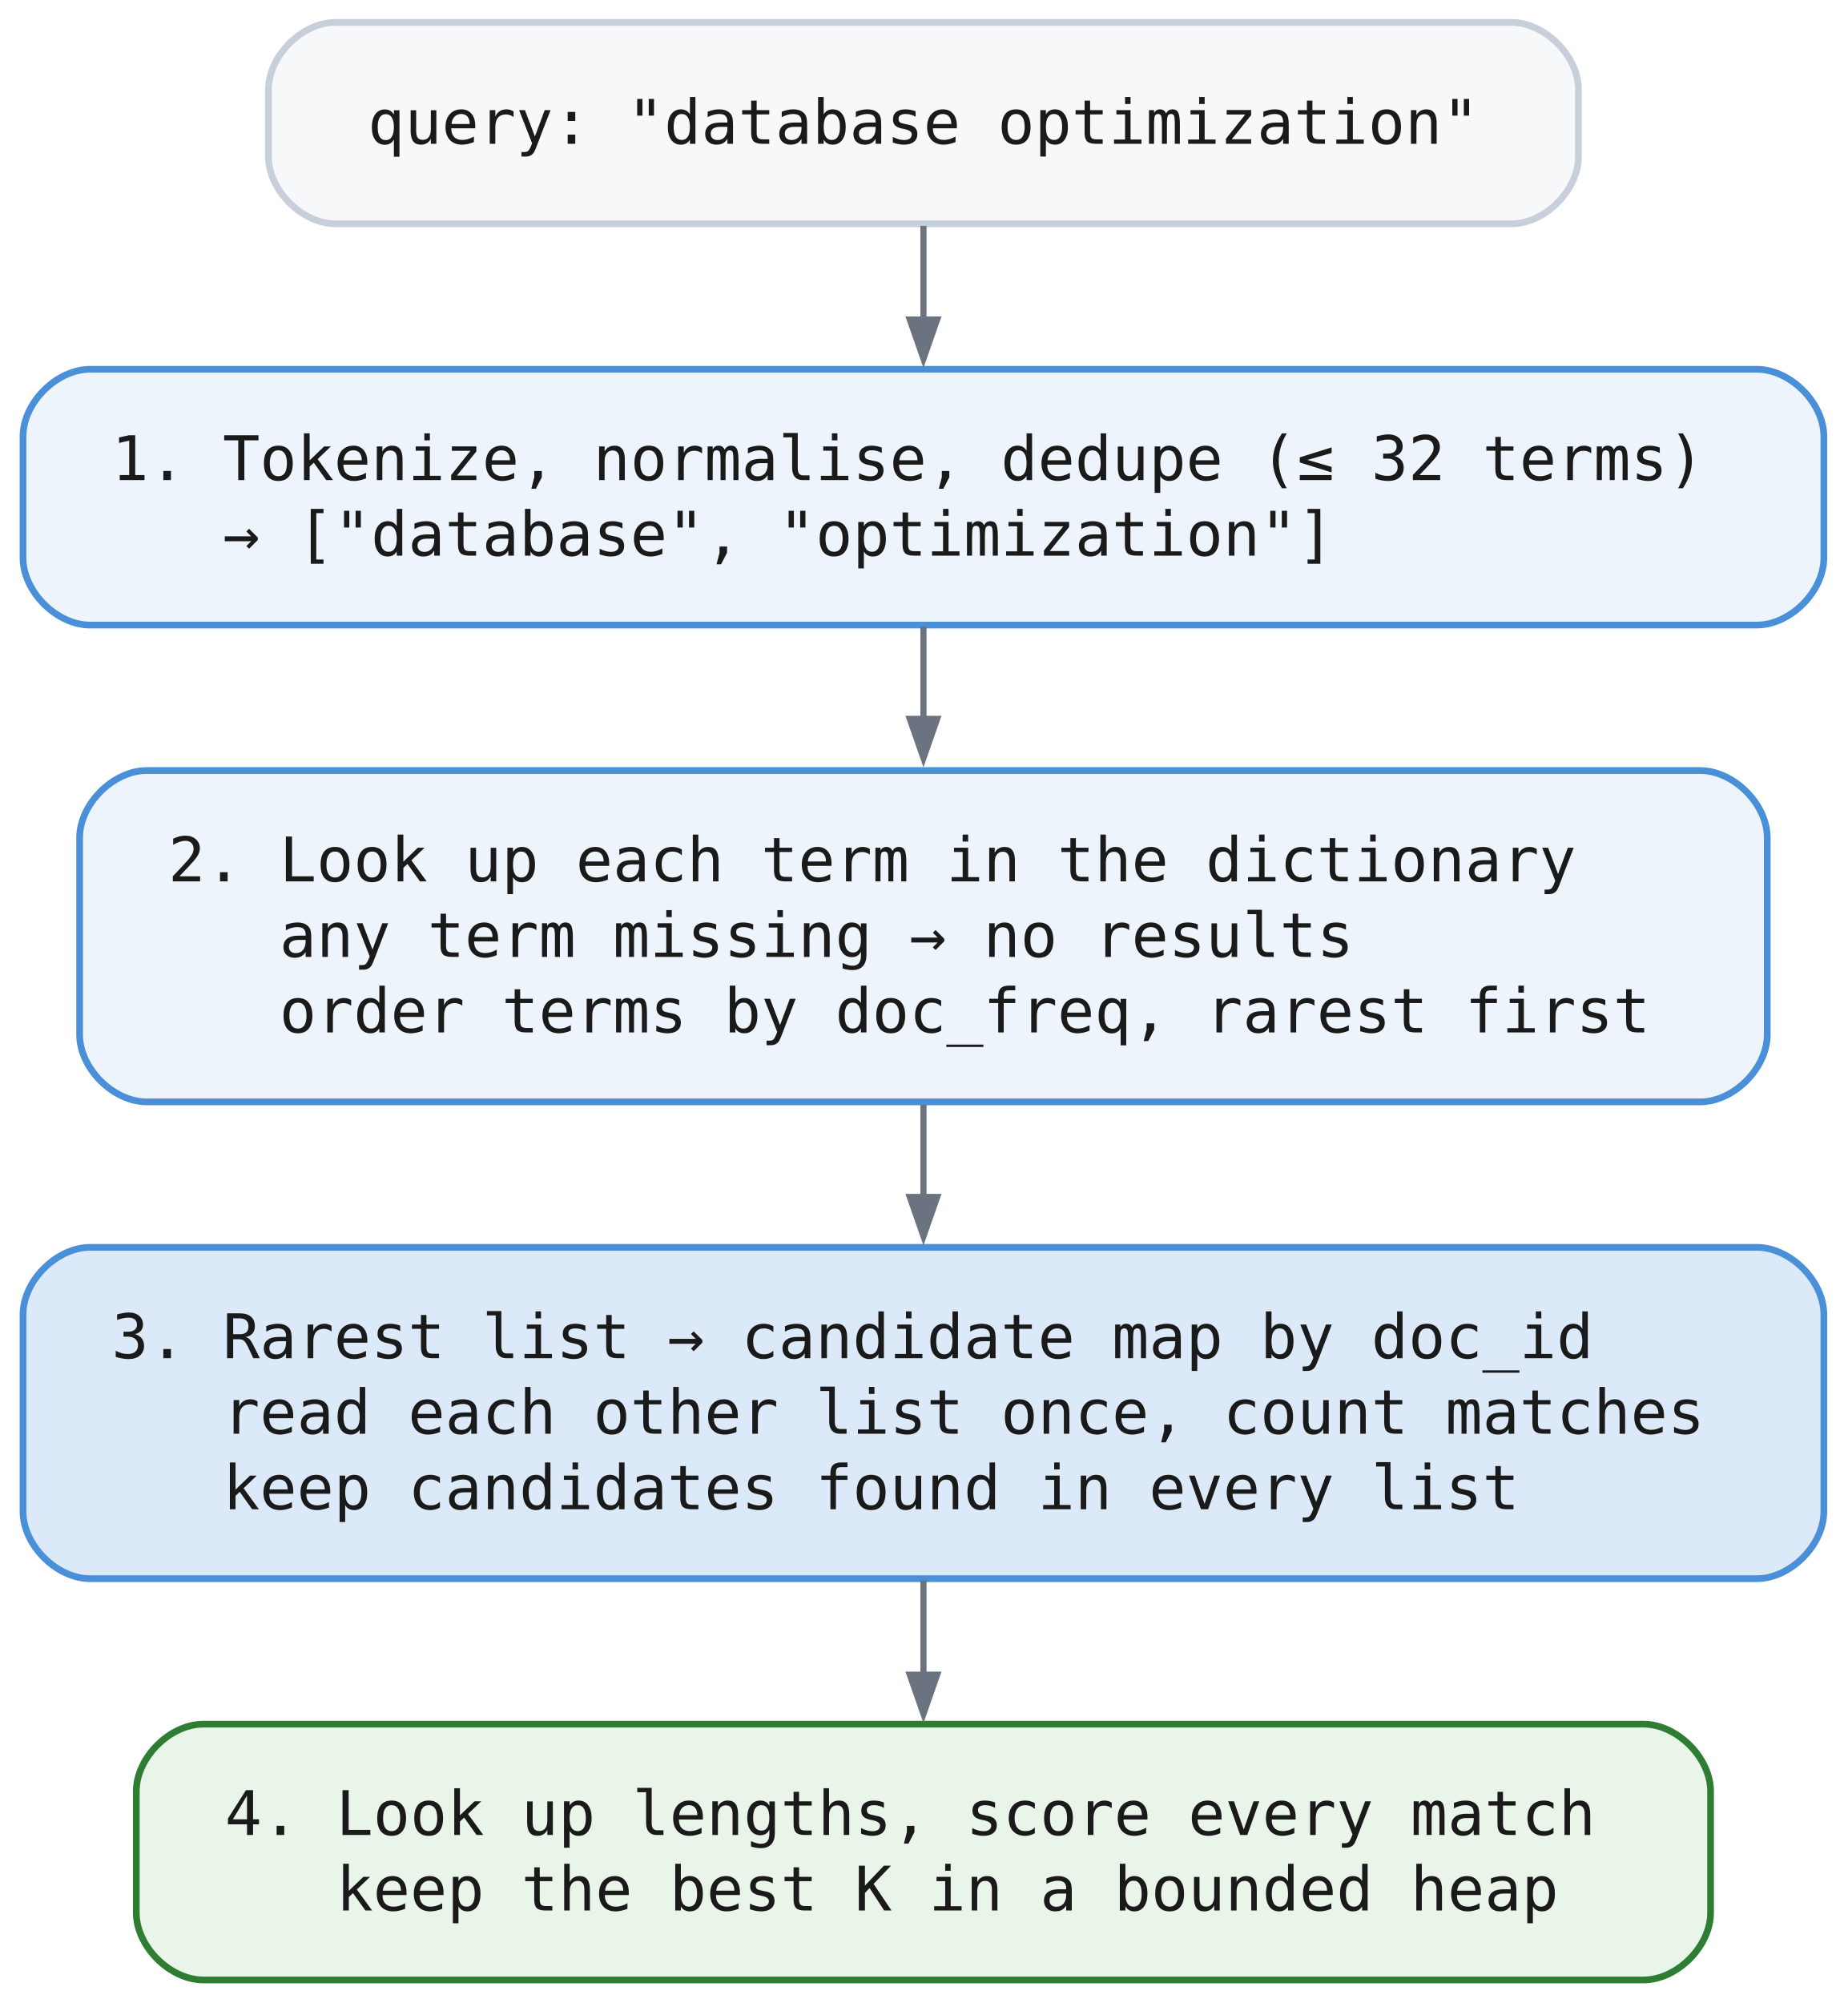
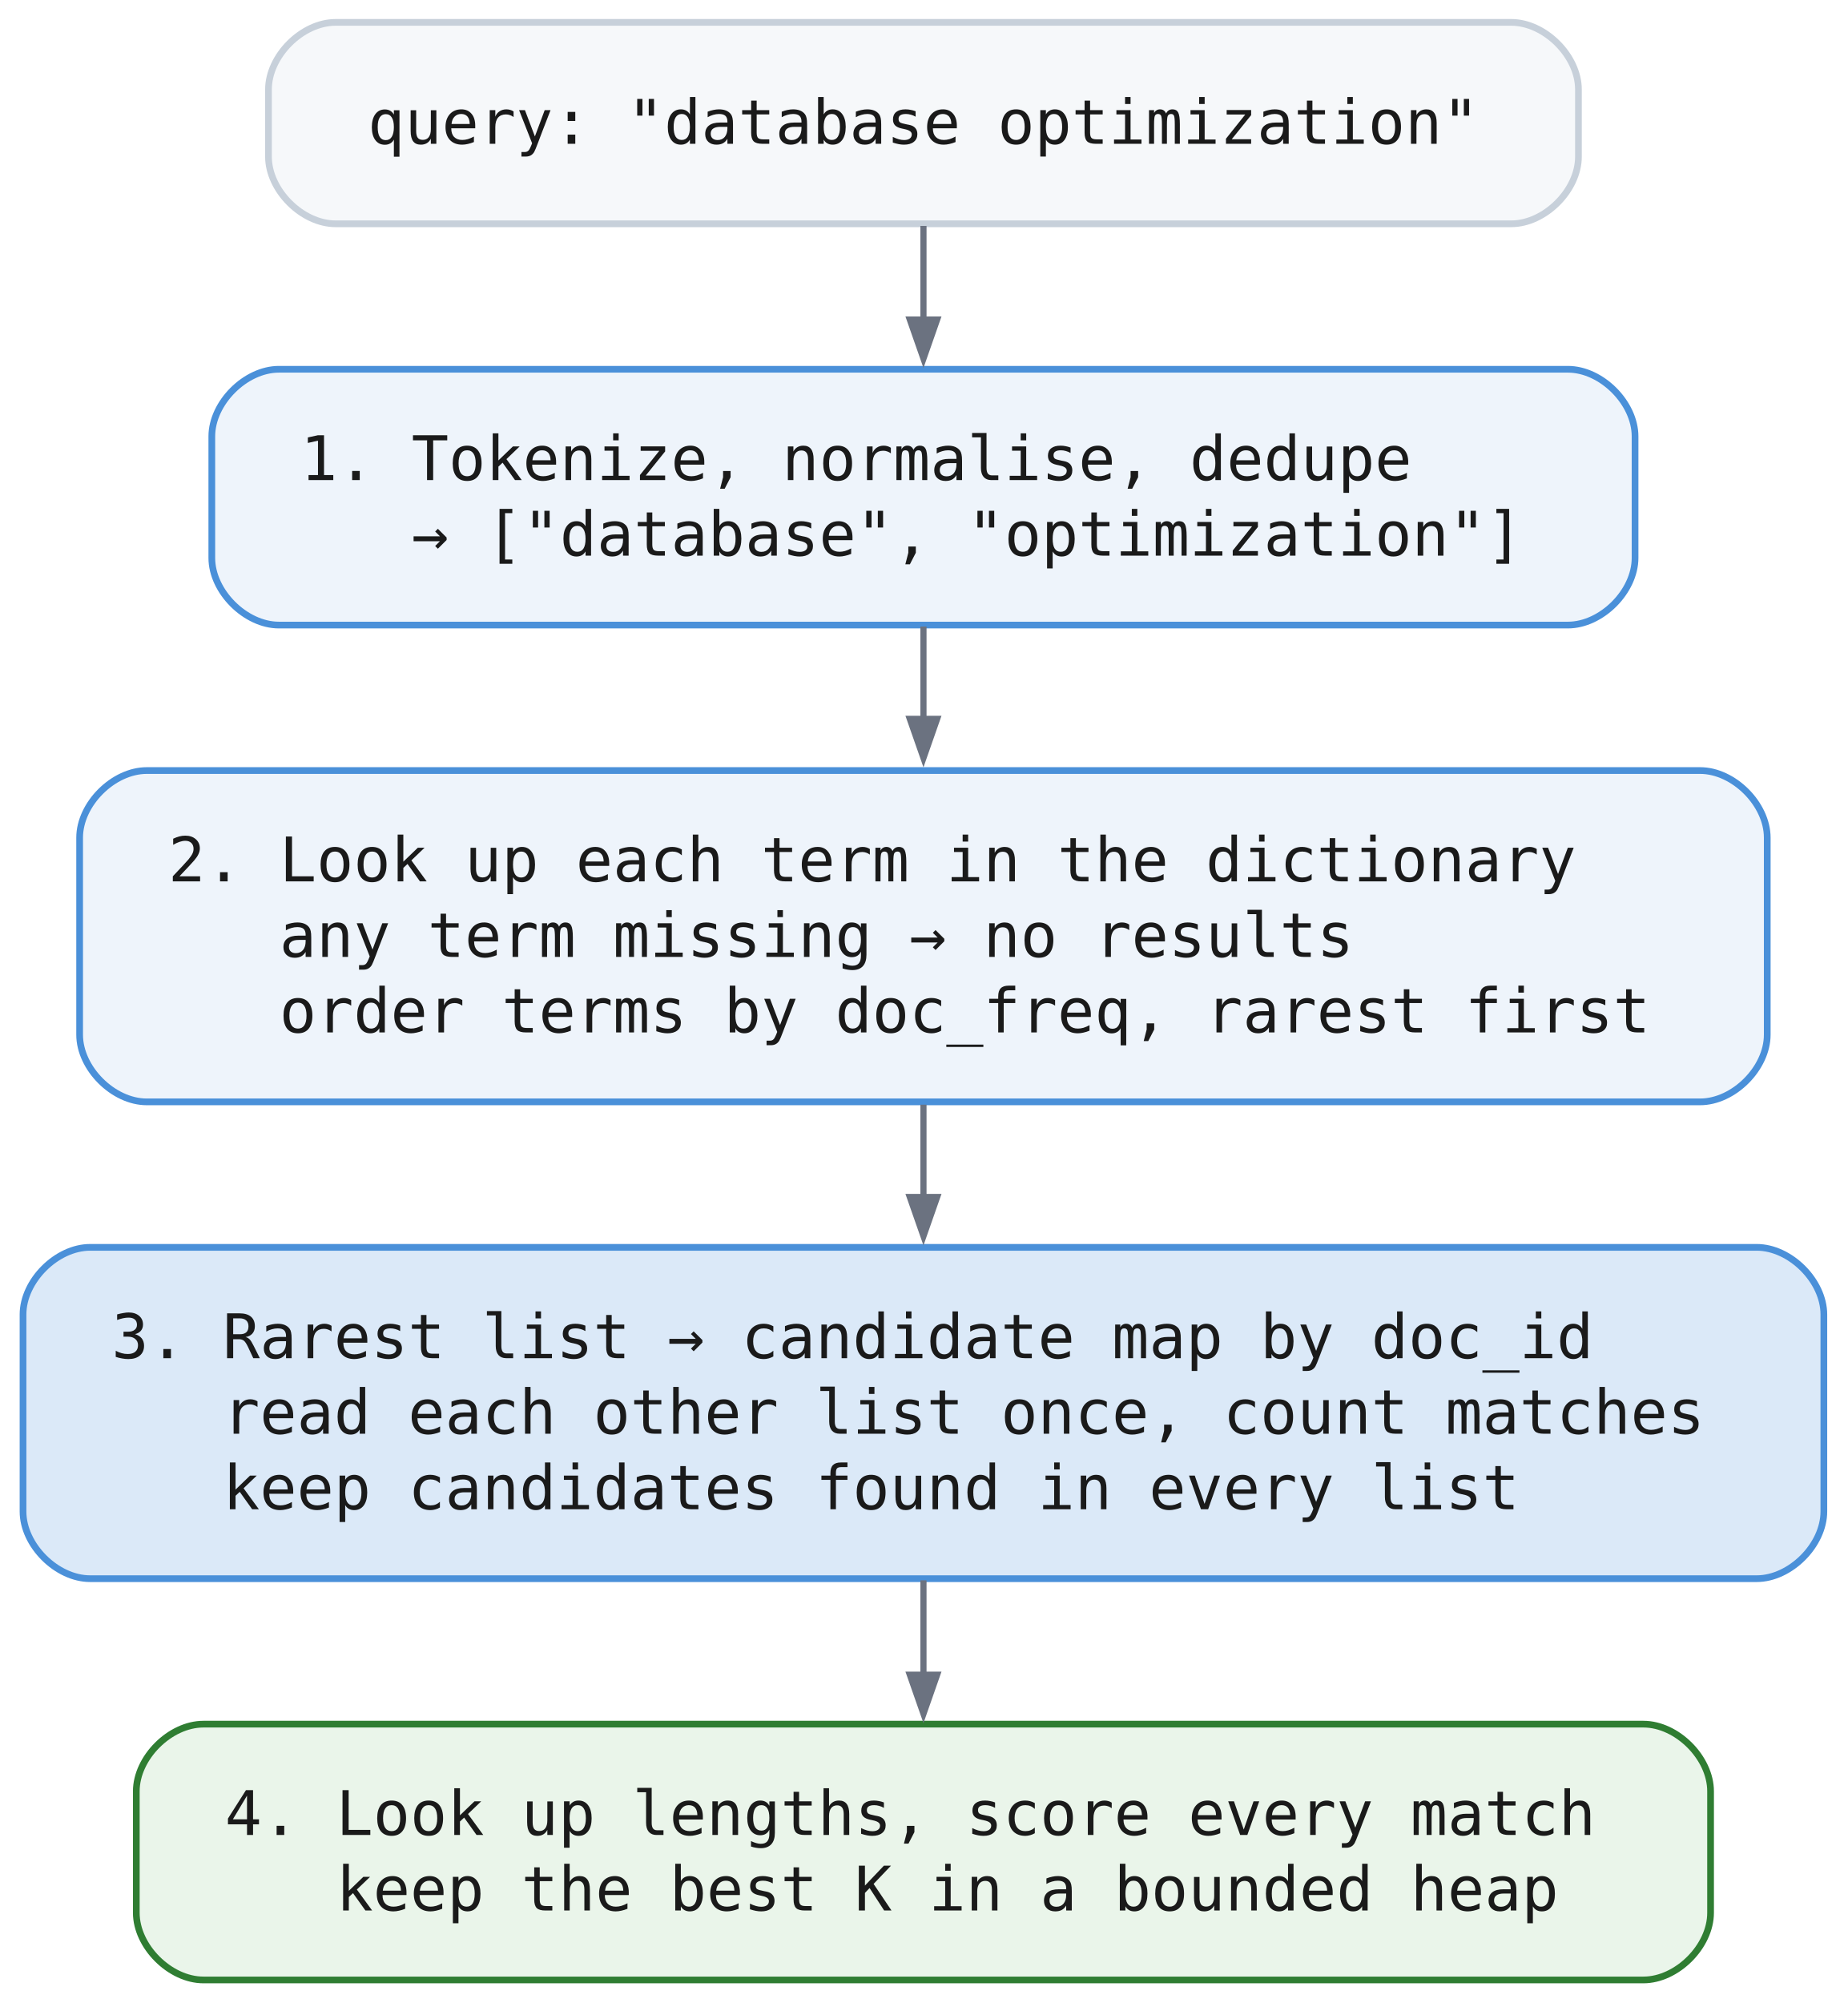
<svg xmlns="http://www.w3.org/2000/svg" width="440" height="477" viewBox="0.00 0.00 330.00 358.00">
  <g id="graph0" class="graph" transform="scale(1 1) rotate(0) translate(4 353.88)">
    <g id="node1" class="node">
      <path fill="#f6f8fa" stroke="#c7d0da" stroke-width="1.2" d="M266.06,-349.88C266.06,-349.88 55.87,-349.88 55.87,-349.88 49.87,-349.88 43.88,-343.88 43.88,-337.88 43.88,-337.88 43.88,-325.88 43.88,-325.88 43.88,-319.88 49.88,-313.88 55.88,-313.88 55.88,-313.88 266.06,-313.88 266.06,-313.88 272.06,-313.88 278.06,-319.88 278.06,-325.88 278.06,-325.88 278.06,-337.88 278.06,-337.88 278.06,-343.88 272.06,-349.88 266.06,-349.88" />
      <text xml:space="preserve" text-anchor="middle" x="160.97" y="-328.18" font-family="Menlo,Consolas,monospace" font-size="11.00" fill="#1a1a1a">query: "database optimization"</text>
    </g>
    <g id="node2" class="node">
-       <path fill="#eef4fb" stroke="#4a90d9" stroke-width="1.2" d="M309.93,-287.88C309.93,-287.88 12,-287.88 12,-287.88 6,-287.88 0,-281.88 0,-275.88 0,-275.88 0,-254.16 0,-254.16 0,-248.16 6,-242.16 12,-242.16 12,-242.16 309.93,-242.16 309.93,-242.16 315.93,-242.16 321.93,-248.16 321.93,-254.16 321.93,-254.16 321.93,-275.88 321.93,-275.88 321.93,-281.88 315.93,-287.88 309.93,-287.88" />
-       <text xml:space="preserve" text-anchor="start" x="15.84" y="-268.07" font-family="Menlo,Consolas,monospace" font-size="11.00" fill="#1a1a1a">1. Tokenize, normalise, dedupe (≤ 32 terms)</text>
-       <text xml:space="preserve" text-anchor="start" x="15.84" y="-254.57" font-family="Menlo,Consolas,monospace" font-size="11.00" fill="#1a1a1a">   → ["database", "optimization"]</text>
+       <path fill="#eef4fb" stroke="#4a90d9" stroke-width="1.2" d="M276.18,-287.88C276.18,-287.88 45.75,-287.88 45.75,-287.88 39.75,-287.88 33.75,-281.88 33.75,-275.88 33.75,-275.88 33.75,-254.16 33.75,-254.16 33.75,-248.16 39.75,-242.16 45.75,-242.16 45.75,-242.16 276.18,-242.16 276.18,-242.16 282.18,-242.16 288.18,-248.16 288.18,-254.16 288.18,-254.16 288.18,-275.88 288.18,-275.88 288.18,-281.88 282.18,-287.88 276.18,-287.88" />
+       <text xml:space="preserve" text-anchor="start" x="49.59" y="-268.07" font-family="Menlo,Consolas,monospace" font-size="11.00" fill="#1a1a1a">1. Tokenize, normalise, dedupe</text>
+       <text xml:space="preserve" text-anchor="start" x="49.59" y="-254.57" font-family="Menlo,Consolas,monospace" font-size="11.00" fill="#1a1a1a">   → ["database", "optimization"]</text>
    </g>
    <g id="edge1" class="edge">
      <path fill="none" stroke="#6b7280" stroke-width="1.1" d="M160.97,-313.5C160.97,-308.25 160.97,-302.34 160.97,-296.5" />
      <polygon fill="#6b7280" stroke="#6b7280" stroke-width="1.1" points="163.42,-296.77 160.97,-289.77 158.52,-296.77 163.42,-296.77" />
    </g>
    <g id="node3" class="node">
      <path fill="#eef4fb" stroke="#4a90d9" stroke-width="1.2" d="M299.81,-216.16C299.81,-216.16 22.13,-216.16 22.13,-216.16 16.12,-216.16 10.12,-210.16 10.12,-204.16 10.12,-204.16 10.12,-168.94 10.12,-168.94 10.12,-162.94 16.12,-156.94 22.12,-156.94 22.12,-156.94 299.81,-156.94 299.81,-156.94 305.81,-156.94 311.81,-162.94 311.81,-168.94 311.81,-168.94 311.81,-204.16 311.81,-204.16 311.81,-210.16 305.81,-216.16 299.81,-216.16" />
      <text xml:space="preserve" text-anchor="start" x="25.97" y="-196.35" font-family="Menlo,Consolas,monospace" font-size="11.00" fill="#1a1a1a">2. Look up each term in the dictionary</text>
      <text xml:space="preserve" text-anchor="start" x="25.97" y="-182.85" font-family="Menlo,Consolas,monospace" font-size="11.00" fill="#1a1a1a">   any term missing → no results</text>
      <text xml:space="preserve" text-anchor="start" x="25.97" y="-169.35" font-family="Menlo,Consolas,monospace" font-size="11.00" fill="#1a1a1a">   order terms by doc_freq, rarest first</text>
    </g>
    <g id="edge2" class="edge">
      <path fill="none" stroke="#6b7280" stroke-width="1.1" d="M160.97,-241.9C160.97,-236.63 160.97,-230.85 160.97,-225.09" />
      <polygon fill="#6b7280" stroke="#6b7280" stroke-width="1.1" points="163.42,-225.4 160.97,-218.4 158.52,-225.4 163.42,-225.4" />
    </g>
    <g id="node4" class="node">
      <path fill="#dbe9f8" stroke="#4a90d9" stroke-width="1.2" d="M309.93,-130.94C309.93,-130.94 12,-130.94 12,-130.94 6,-130.94 0,-124.94 0,-118.94 0,-118.94 0,-83.72 0,-83.72 0,-77.72 6,-71.72 12,-71.72 12,-71.72 309.93,-71.72 309.93,-71.72 315.93,-71.72 321.93,-77.72 321.93,-83.72 321.93,-83.72 321.93,-118.94 321.93,-118.94 321.93,-124.94 315.93,-130.94 309.93,-130.94" />
      <text xml:space="preserve" text-anchor="start" x="15.84" y="-111.13" font-family="Menlo,Consolas,monospace" font-size="11.00" fill="#1a1a1a">3. Rarest list → candidate map by doc_id</text>
      <text xml:space="preserve" text-anchor="start" x="15.84" y="-97.63" font-family="Menlo,Consolas,monospace" font-size="11.00" fill="#1a1a1a">   read each other list once, count matches</text>
      <text xml:space="preserve" text-anchor="start" x="15.84" y="-84.13" font-family="Menlo,Consolas,monospace" font-size="11.00" fill="#1a1a1a">   keep candidates found in every list</text>
    </g>
    <g id="edge3" class="edge">
      <path fill="none" stroke="#6b7280" stroke-width="1.1" d="M160.97,-156.44C160.97,-151.09 160.97,-145.44 160.97,-139.88" />
      <polygon fill="#6b7280" stroke="#6b7280" stroke-width="1.1" points="163.42,-139.94 160.97,-132.94 158.52,-139.94 163.42,-139.94" />
    </g>
    <g id="node5" class="node">
      <path fill="#eaf5ea" stroke="#2f7d32" stroke-width="1.2" d="M289.68,-45.72C289.68,-45.72 32.25,-45.72 32.25,-45.72 26.25,-45.72 20.25,-39.72 20.25,-33.72 20.25,-33.72 20.25,-12 20.25,-12 20.25,-6 26.25,0 32.25,0 32.25,0 289.68,0 289.68,0 295.68,0 301.68,-6 301.68,-12 301.68,-12 301.68,-33.72 301.68,-33.72 301.68,-39.72 295.68,-45.72 289.68,-45.72" />
      <text xml:space="preserve" text-anchor="start" x="36.09" y="-25.91" font-family="Menlo,Consolas,monospace" font-size="11.00" fill="#1a1a1a">4. Look up lengths, score every match</text>
      <text xml:space="preserve" text-anchor="start" x="36.09" y="-12.41" font-family="Menlo,Consolas,monospace" font-size="11.00" fill="#1a1a1a">   keep the best K in a bounded heap</text>
    </g>
    <g id="edge4" class="edge">
      <path fill="none" stroke="#6b7280" stroke-width="1.1" d="M160.97,-71.42C160.97,-65.87 160.97,-60.04 160.97,-54.44" />
      <polygon fill="#6b7280" stroke="#6b7280" stroke-width="1.1" points="163.42,-54.56 160.97,-47.56 158.52,-54.56 163.42,-54.56" />
    </g>
  </g>
</svg>
